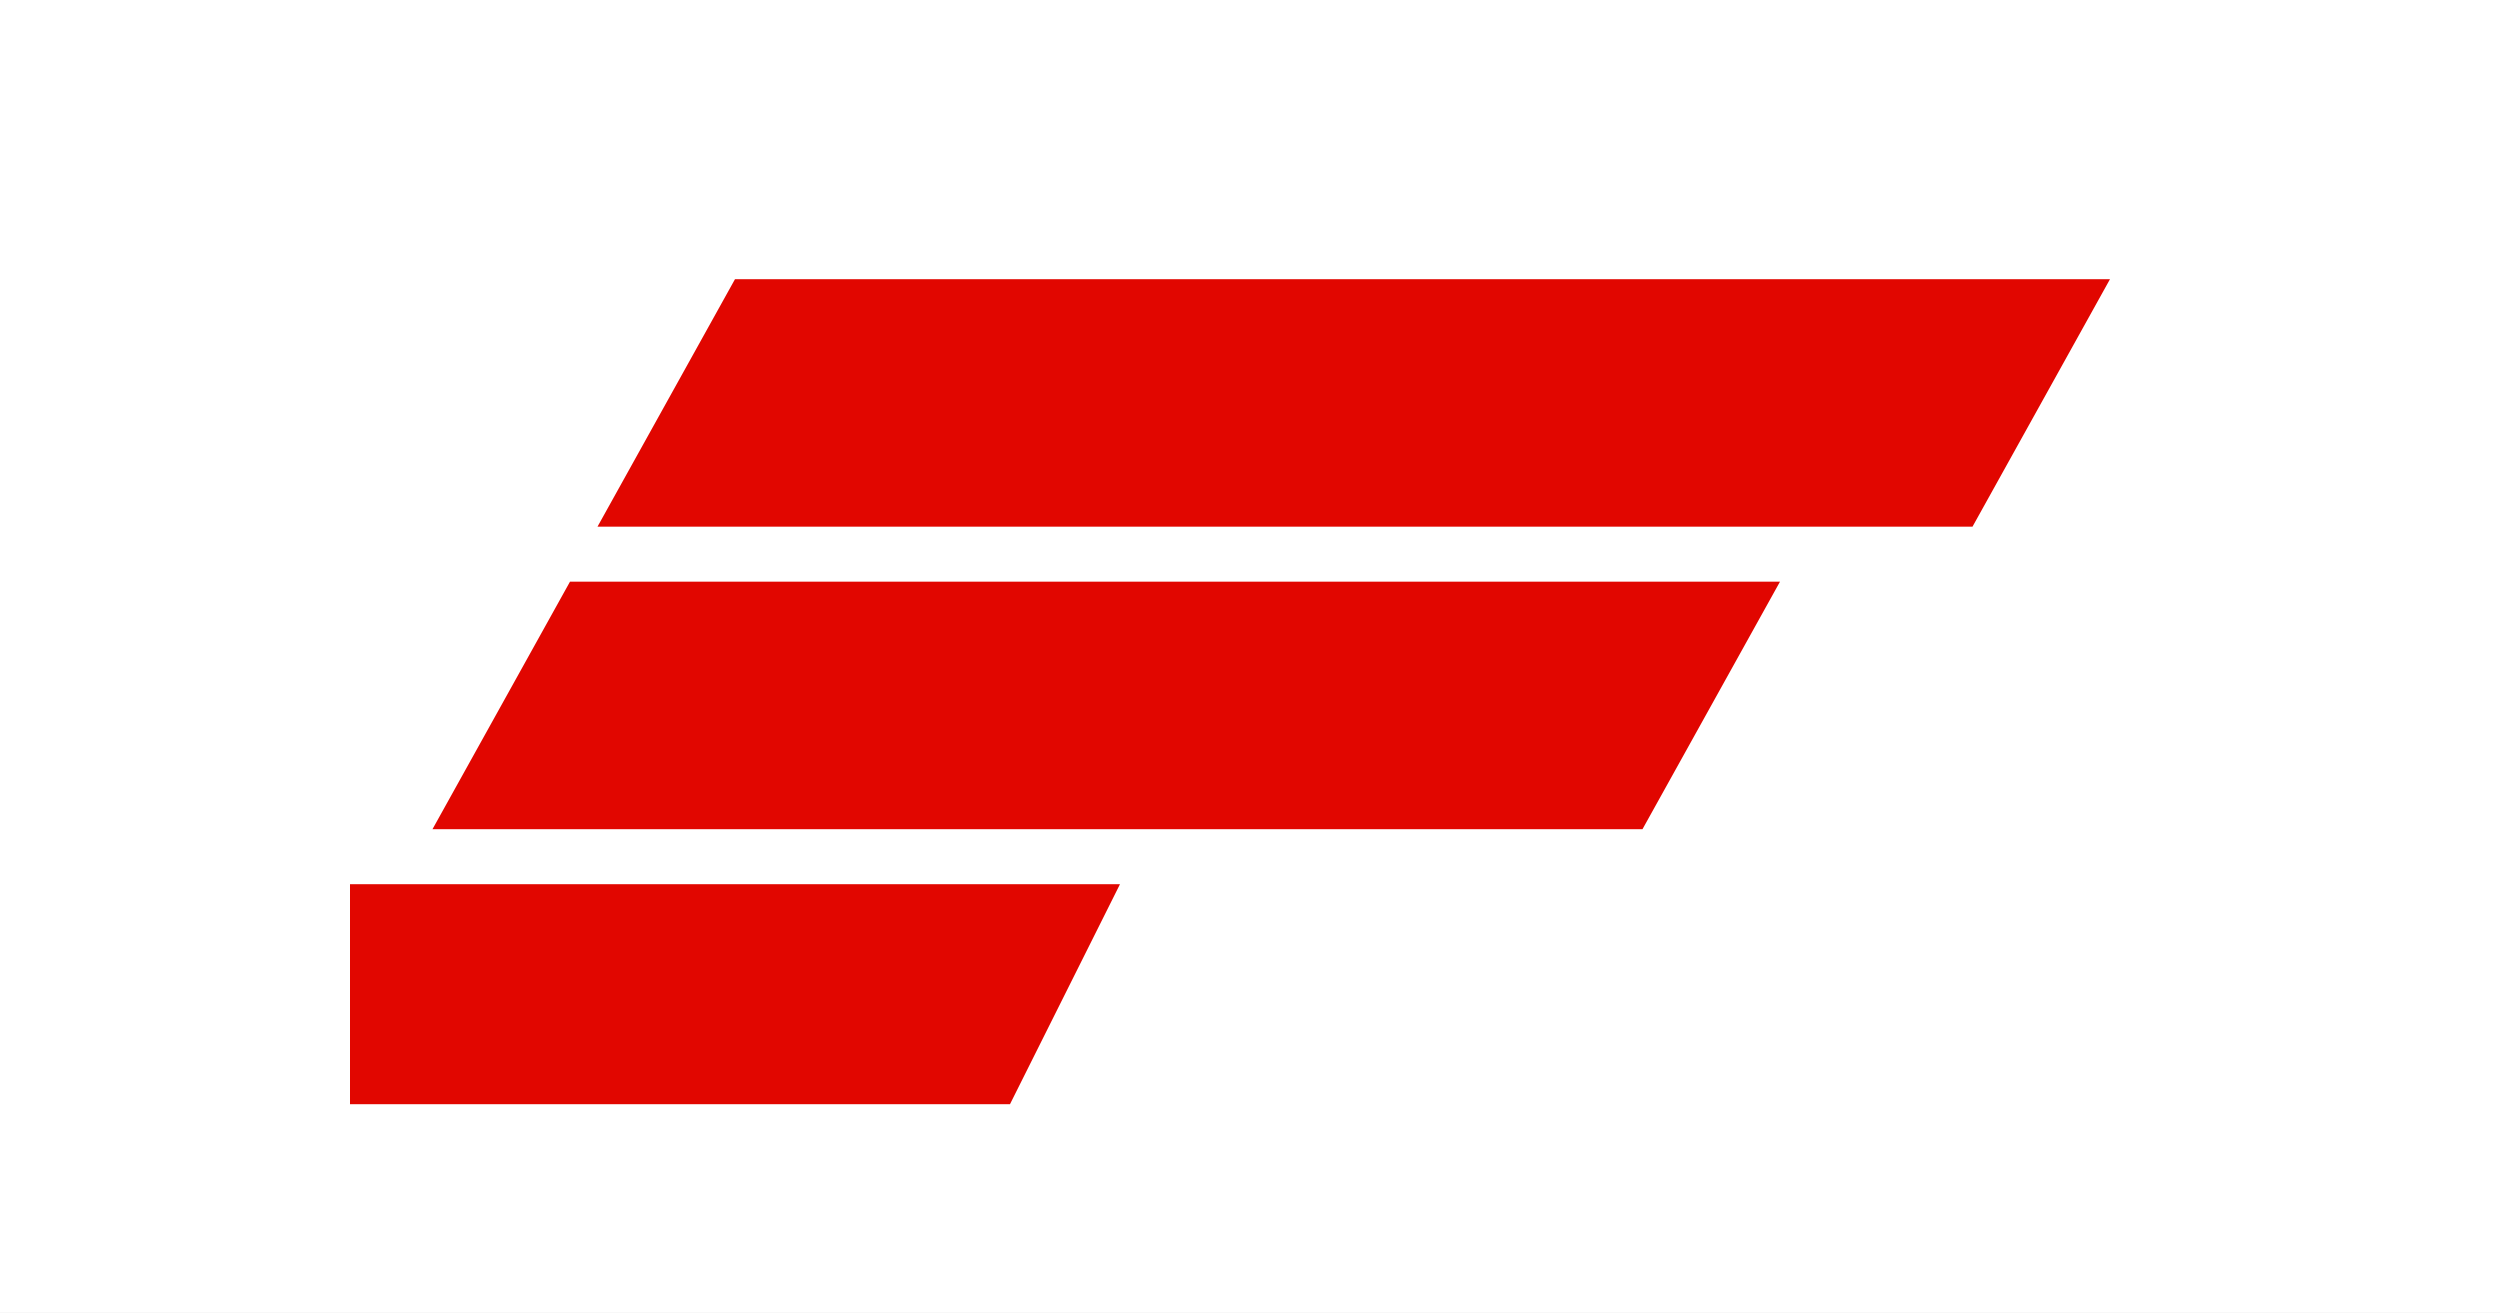
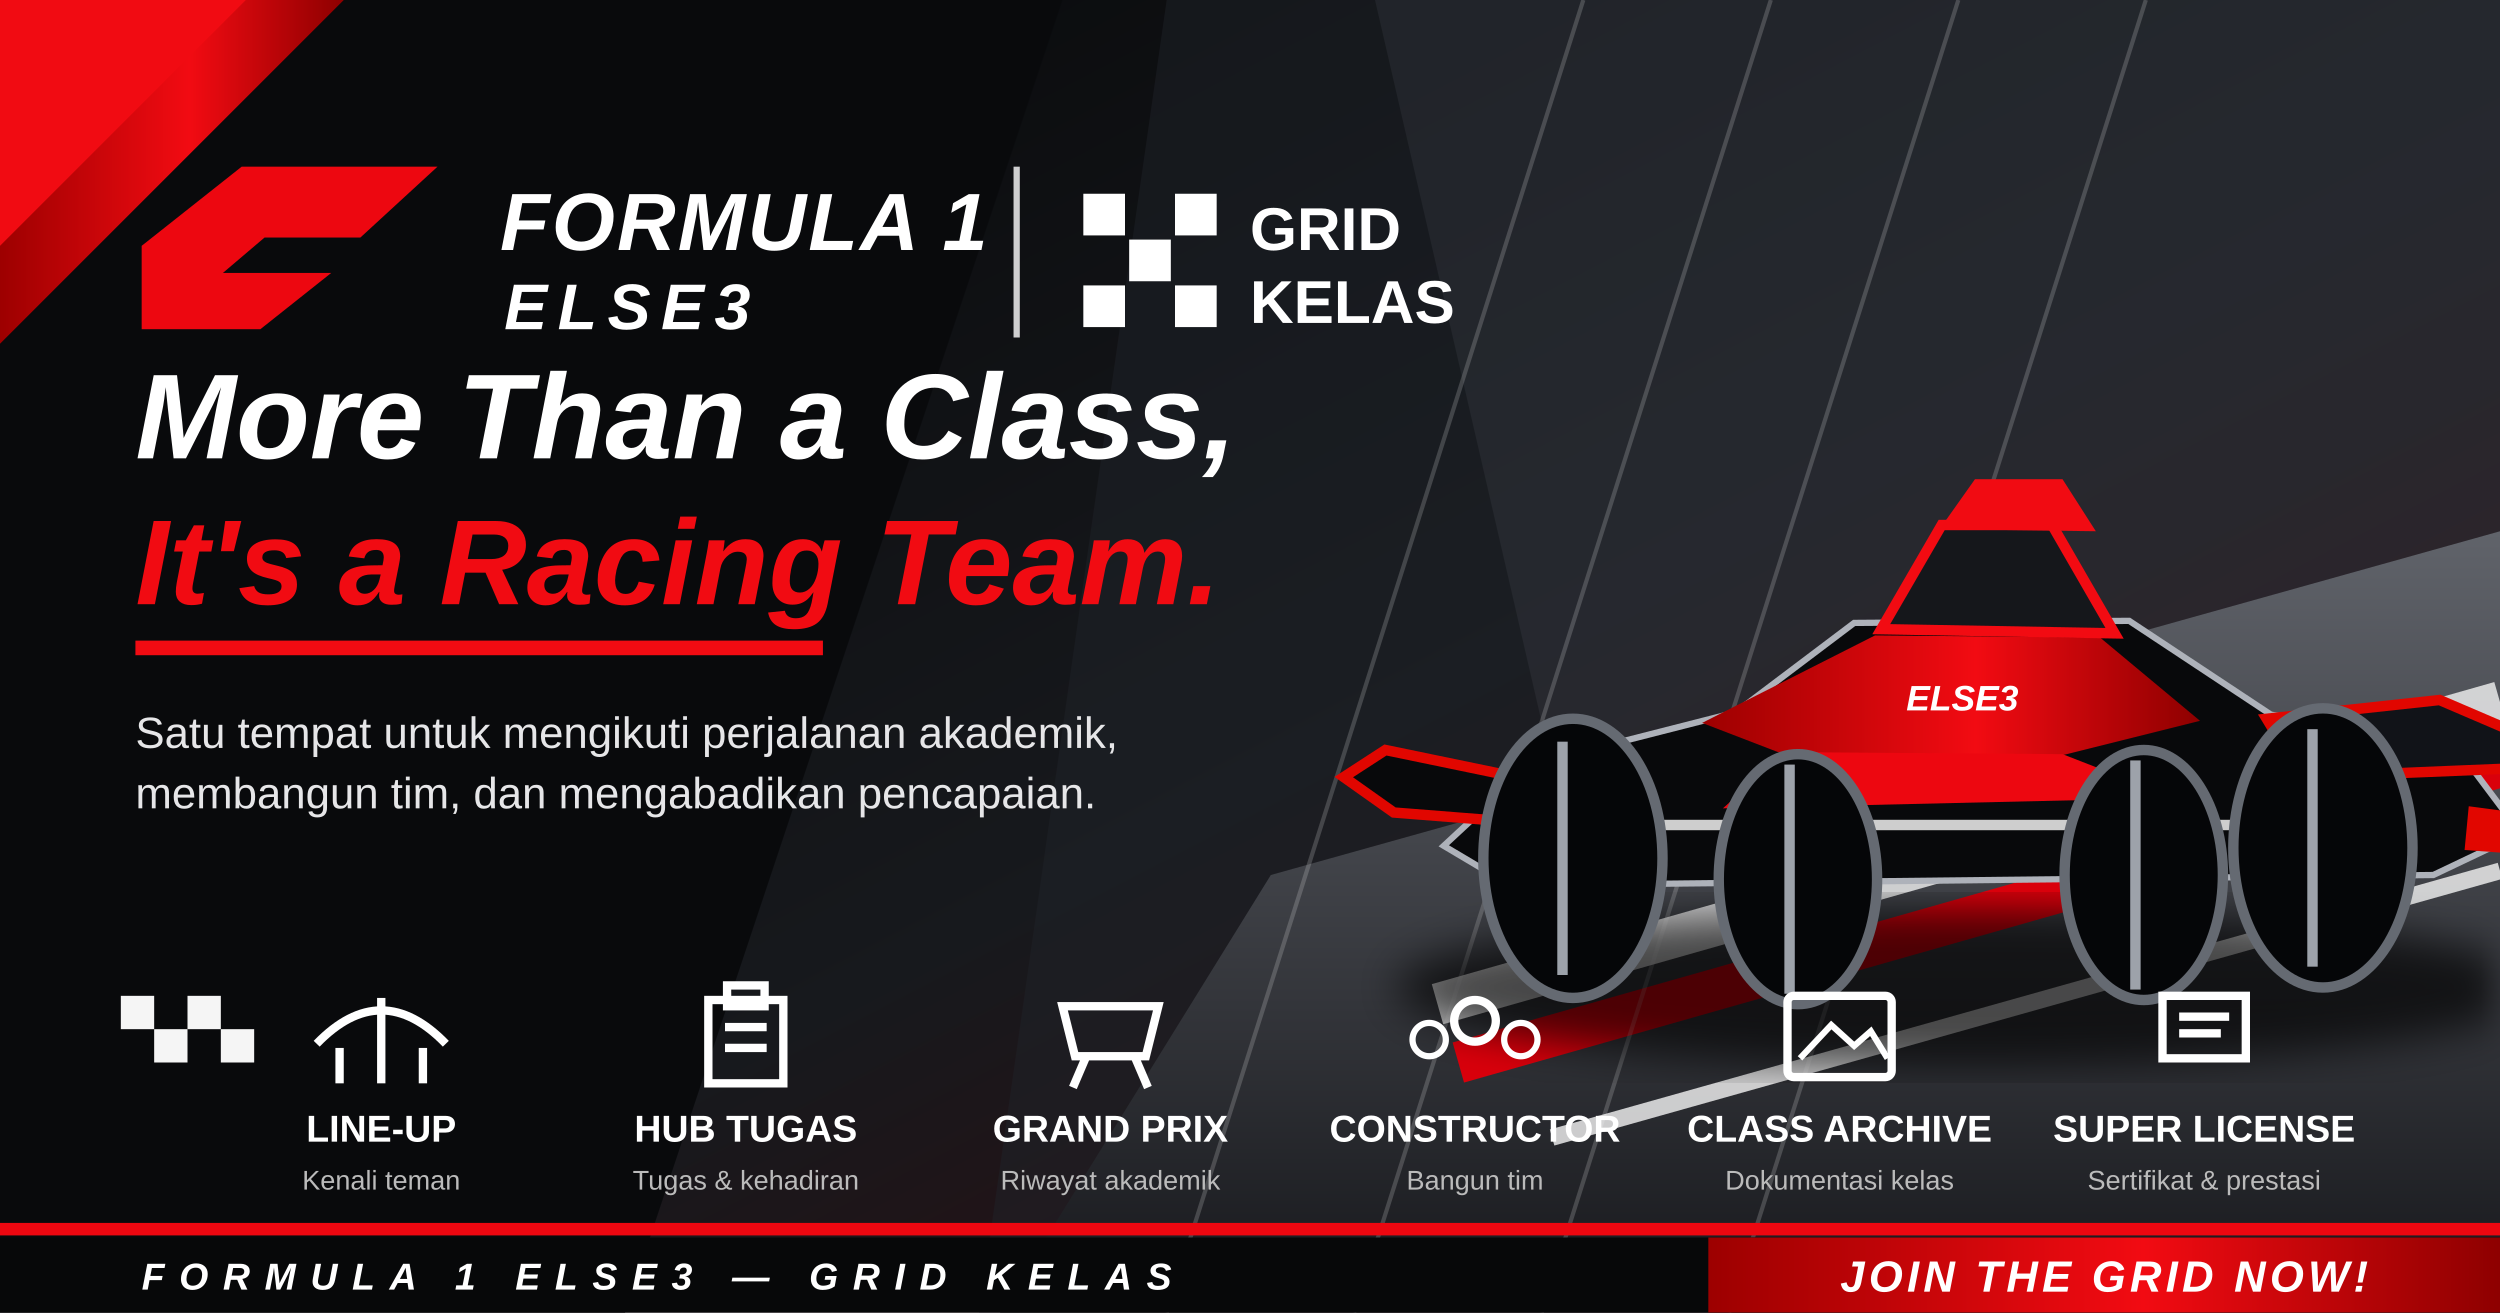
- <svg xmlns="http://www.w3.org/2000/svg" width="1200" height="630" viewBox="0 0 1200 630" role="img" aria-label="Grid-Kelas F logo">
-   <rect width="1200" height="630" fill="#fff" />
-   <g fill="#e10600" transform="translate(168 134) scale(13.2)">
-     <path d="M14 0H64L59 9H9Z" />
-     <path d="M8 11H52L47 20H3Z" />
-     <path d="M0 22H28L24 30H0Z" />
+ <svg xmlns="http://www.w3.org/2000/svg" width="1200" height="630" viewBox="0 0 1200 630" role="img" aria-labelledby="title desc">
+   <defs>
+     <linearGradient id="bg" x2="1" y2="1">
+       <stop stop-color="#050607" />
+       <stop offset=".55" stop-color="#17191d" />
+       <stop offset="1" stop-color="#390508" />
+     </linearGradient>
+     <linearGradient id="red" x2="1" y2="0">
+       <stop stop-color="#9d0000" />
+       <stop offset=".55" stop-color="#f20b12" />
+       <stop offset="1" stop-color="#8e0000" />
+     </linearGradient>
+     <linearGradient id="track" x2="0" y2="1">
+       <stop stop-color="#60636a" />
+       <stop offset="1" stop-color="#16171b" />
+     </linearGradient>
+     <pattern id="checks" width="32" height="32" patternUnits="userSpaceOnUse">
+       <rect width="16" height="16" fill="#fff" />
+       <rect x="16" y="16" width="16" height="16" fill="#fff" />
+     </pattern>
+     <filter id="glow">
+       <feGaussianBlur stdDeviation="10" />
+     </filter>
+   </defs>
+   <rect width="1200" height="630" fill="url(#bg)" />
+   <path d="M0 0H510L300 630H0Z" fill="#090a0c" />
+   <path d="M0 0H165L0 165Z" fill="url(#red)" />
+   <path d="M0 0H118L0 118Z" fill="#f10b12" />
+   <path d="M560 0H1200V630H470Z" fill="#20232a" opacity=".45" />
+   <path d="M660 0L1200 0V400L780 520Z" fill="#737984" opacity=".12" />
+   <path d="M610 420L1200 255V630H480Z" fill="url(#track)" />
+   <path d="M690 482L1200 337" stroke="#f3f3f3" stroke-width="20" opacity=".8" />
+   <path d="M700 510L1200 368" stroke="#d9000b" stroke-width="20" />
+   <path d="M745 546L1200 418" stroke="#f5f5f5" stroke-width="8" opacity=".8" />
+   <g opacity=".18" stroke="#fff" stroke-width="2">
+     <path d="M760 0L560 630M850 0L650 630M940 0L740 630M1030 0L830 630" />
  </g>
+   <g transform="translate(68 80)">
+     <path d="M0 38L48 0H142L105 34H59L39 51H91L57 78H0Z" fill="#ed0710" />
+     <text x="172" y="40" fill="#fff" font-family="Arial,sans-serif" font-size="39" font-style="italic" font-weight="900" letter-spacing="1">FORMULA 1</text>
+     <text x="174" y="78" fill="#fff" font-family="Arial,sans-serif" font-size="31" font-style="italic" font-weight="800" letter-spacing="5">ELSE3</text>
+     <path d="M420 0V82" stroke="#fff" stroke-width="3" opacity=".8" />
+     <g transform="translate(452 13)" fill="#fff">
+       <rect width="20" height="20" />
+       <rect x="22" y="22" width="20" height="20" />
+       <rect x="44" width="20" height="20" />
+       <rect y="44" width="20" height="20" />
+       <rect x="44" y="44" width="20" height="20" />
+     </g>
+     <text x="532" y="40" fill="#fff" font-family="Arial,sans-serif" font-size="29" font-weight="800">GRID</text>
+     <text x="532" y="75" fill="#fff" font-family="Arial,sans-serif" font-size="29" font-weight="800">KELAS</text>
+   </g>
+   <g transform="translate(65 220)">
+     <text fill="#fff" font-family="Arial,sans-serif" font-size="58" font-style="italic" font-weight="900">More Than a Class,</text>
+     <text y="70" fill="#f10b12" font-family="Arial,sans-serif" font-size="58" font-style="italic" font-weight="900">It's a Racing Team.</text>
+     <path d="M0 91H330" stroke="#f10b12" stroke-width="7" />
+     <text y="139" fill="#e6e6e8" font-family="Arial,sans-serif" font-size="21">Satu tempat untuk mengikuti perjalanan akademik,</text>
+     <text y="168" fill="#e6e6e8" font-family="Arial,sans-serif" font-size="21">membangun tim, dan mengabadikan pencapaian.</text>
+   </g>
+   <g transform="translate(645 230)">
+     <ellipse cx="300" cy="244" rx="275" ry="38" fill="#000" opacity=".65" filter="url(#glow)" />
+     <path d="M48 176L90 137L188 112L245 69L377 68L445 113L535 130L565 170L523 190L80 195Z" fill="#08090b" stroke="#aeb2ba" stroke-width="3" />
+     <path d="M172 117L255 75L363 76L411 116L343 133L211 132Z" fill="url(#red)" />
+     <path d="M258 72L287 22L340 22L370 74Z" fill="#15171b" stroke="#f20b12" stroke-width="5" />
+     <path d="M286 24L303 0L345 0L361 25Z" fill="#f10b12" />
+     <path d="M78 142L20 130L0 143L24 160L100 166Z" fill="#08090b" stroke="#e10600" stroke-width="5" />
+     <path d="M443 115L526 106L568 124L557 139L460 143Z" fill="#111318" stroke="#e10600" stroke-width="5" />
+     <path d="M212 131L345 132L399 153L182 158Z" fill="#ed0710" />
+     <path d="M150 166H440" stroke="#fff" stroke-width="5" opacity=".8" />
+     <g fill="#050608" stroke="#656a72" stroke-width="5">
+       <ellipse cx="110" cy="182" rx="43" ry="67" />
+       <ellipse cx="470" cy="177" rx="43" ry="67" />
+       <ellipse cx="218" cy="192" rx="38" ry="60" />
+       <ellipse cx="384" cy="190" rx="38" ry="60" />
+     </g>
+     <g fill="#d8dbe0">
+       <path d="M105 126V238M465 120V234M214 137V247M380 135V245" stroke="#9da2aa" stroke-width="5" />
+     </g>
+     <path d="M540 157L585 163L579 181L538 178Z" fill="#e10600" />
+     <text x="270" y="111" fill="#fff" font-family="Arial,sans-serif" font-size="17" font-style="italic" font-weight="900">ELSE3</text>
+   </g>
+   <g transform="translate(58 478)">
+     <g fill="#fff" opacity=".96">
+       <rect width="16" height="16" />
+       <rect x="32" width="16" height="16" />
+       <rect x="16" y="16" width="16" height="16" />
+       <rect x="48" y="16" width="16" height="16" />
+     </g>
+     <g font-family="Arial,sans-serif" text-anchor="middle">
+       <g transform="translate(125 0)">
+         <path d="M-31 23Q0 -9 31 23M-20 25V42M20 25V42M0 1V42" fill="none" stroke="#fff" stroke-width="4" />
+         <text y="70" fill="#fff" font-size="18" font-weight="800">LINE-UP</text>
+         <text y="93" fill="#bbb" font-size="13">Kenali teman</text>
+       </g>
+       <g transform="translate(300 0)">
+         <path d="M-18 2H18V42H-18Z M-9 -5H9V5H-9Z M-10 15H10M-10 25H10" fill="none" stroke="#fff" stroke-width="4" />
+         <text y="70" fill="#fff" font-size="18" font-weight="800">HUB TUGAS</text>
+         <text y="93" fill="#bbb" font-size="13">Tugas &amp; kehadiran</text>
+       </g>
+       <g transform="translate(475 0)">
+         <path d="M-23 5H23L17 29H-17Z M-12 30L-18 44M12 30L18 44" fill="none" stroke="#fff" stroke-width="4" />
+         <text y="70" fill="#fff" font-size="18" font-weight="800">GRAND PRIX</text>
+         <text y="93" fill="#bbb" font-size="13">Riwayat akademik</text>
+       </g>
+       <g transform="translate(650 0)">
+         <circle cy="12" r="10" fill="none" stroke="#fff" stroke-width="4" />
+         <circle cx="-22" cy="21" r="8" fill="none" stroke="#fff" stroke-width="3" />
+         <circle cx="22" cy="21" r="8" fill="none" stroke="#fff" stroke-width="3" />
+         <text y="70" fill="#fff" font-size="18" font-weight="800">CONSTRUCTOR</text>
+         <text y="93" fill="#bbb" font-size="13">Bangun tim</text>
+       </g>
+       <g transform="translate(825 0)">
+         <rect x="-25" y="0" width="50" height="39" rx="3" fill="none" stroke="#fff" stroke-width="4" />
+         <path d="M-19 30L-4 14L7 24L15 17L23 30" fill="none" stroke="#fff" stroke-width="3" />
+         <text y="70" fill="#fff" font-size="18" font-weight="800">CLASS ARCHIVE</text>
+         <text y="93" fill="#bbb" font-size="13">Dokumentasi kelas</text>
+       </g>
+       <g transform="translate(1000 0)">
+         <path d="M-20 0H20V30H-20Z M-12 10H12M-12 18H8" fill="none" stroke="#fff" stroke-width="4" />
+         <text y="70" fill="#fff" font-size="18" font-weight="800">SUPER LICENSE</text>
+         <text y="93" fill="#bbb" font-size="13">Sertifikat &amp; prestasi</text>
+       </g>
+     </g>
+   </g>
+   <path d="M0 594H1200V630H0Z" fill="#070809" />
+   <path d="M0 590H1200" stroke="#ed0710" stroke-width="6" />
+   <text x="68" y="619" fill="#fff" font-family="Arial,sans-serif" font-size="18" font-style="italic" font-weight="800" letter-spacing="7">FORMULA 1 ELSE3 — GRID KELAS</text>
+   <path d="M820 594H1200V630H820Z" fill="url(#red)" />
+   <text x="1010" y="620" fill="#fff" font-family="Arial,sans-serif" font-size="21" font-style="italic" font-weight="900" text-anchor="middle" letter-spacing="2">JOIN THE GRID NOW!</text>
</svg>
